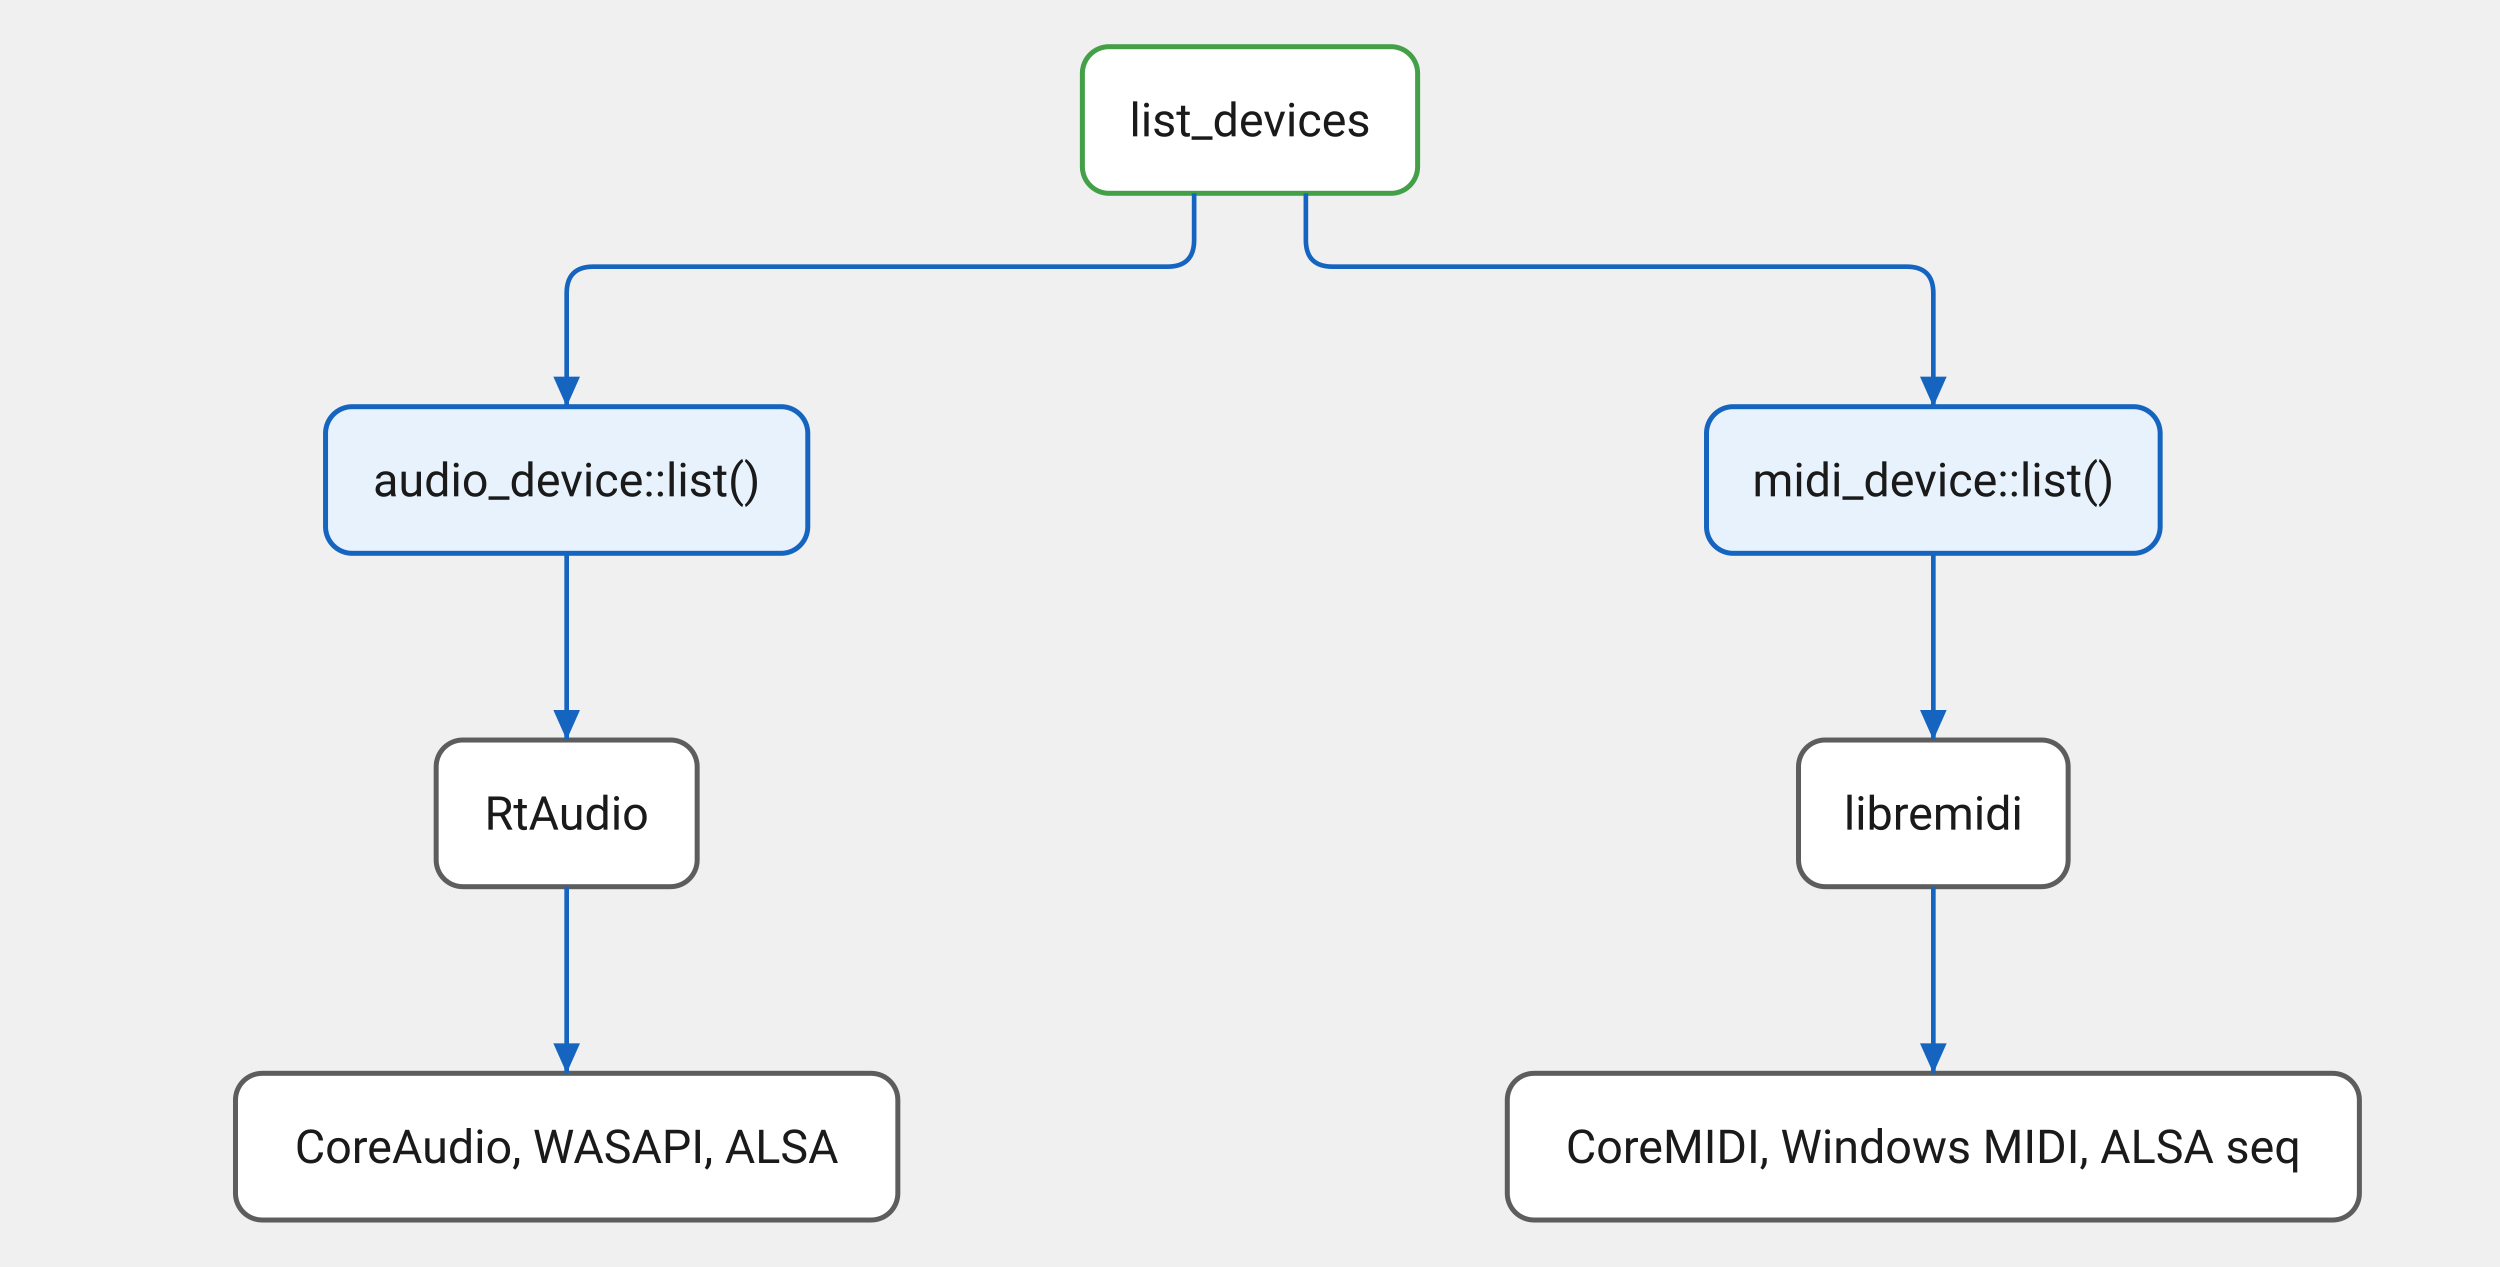
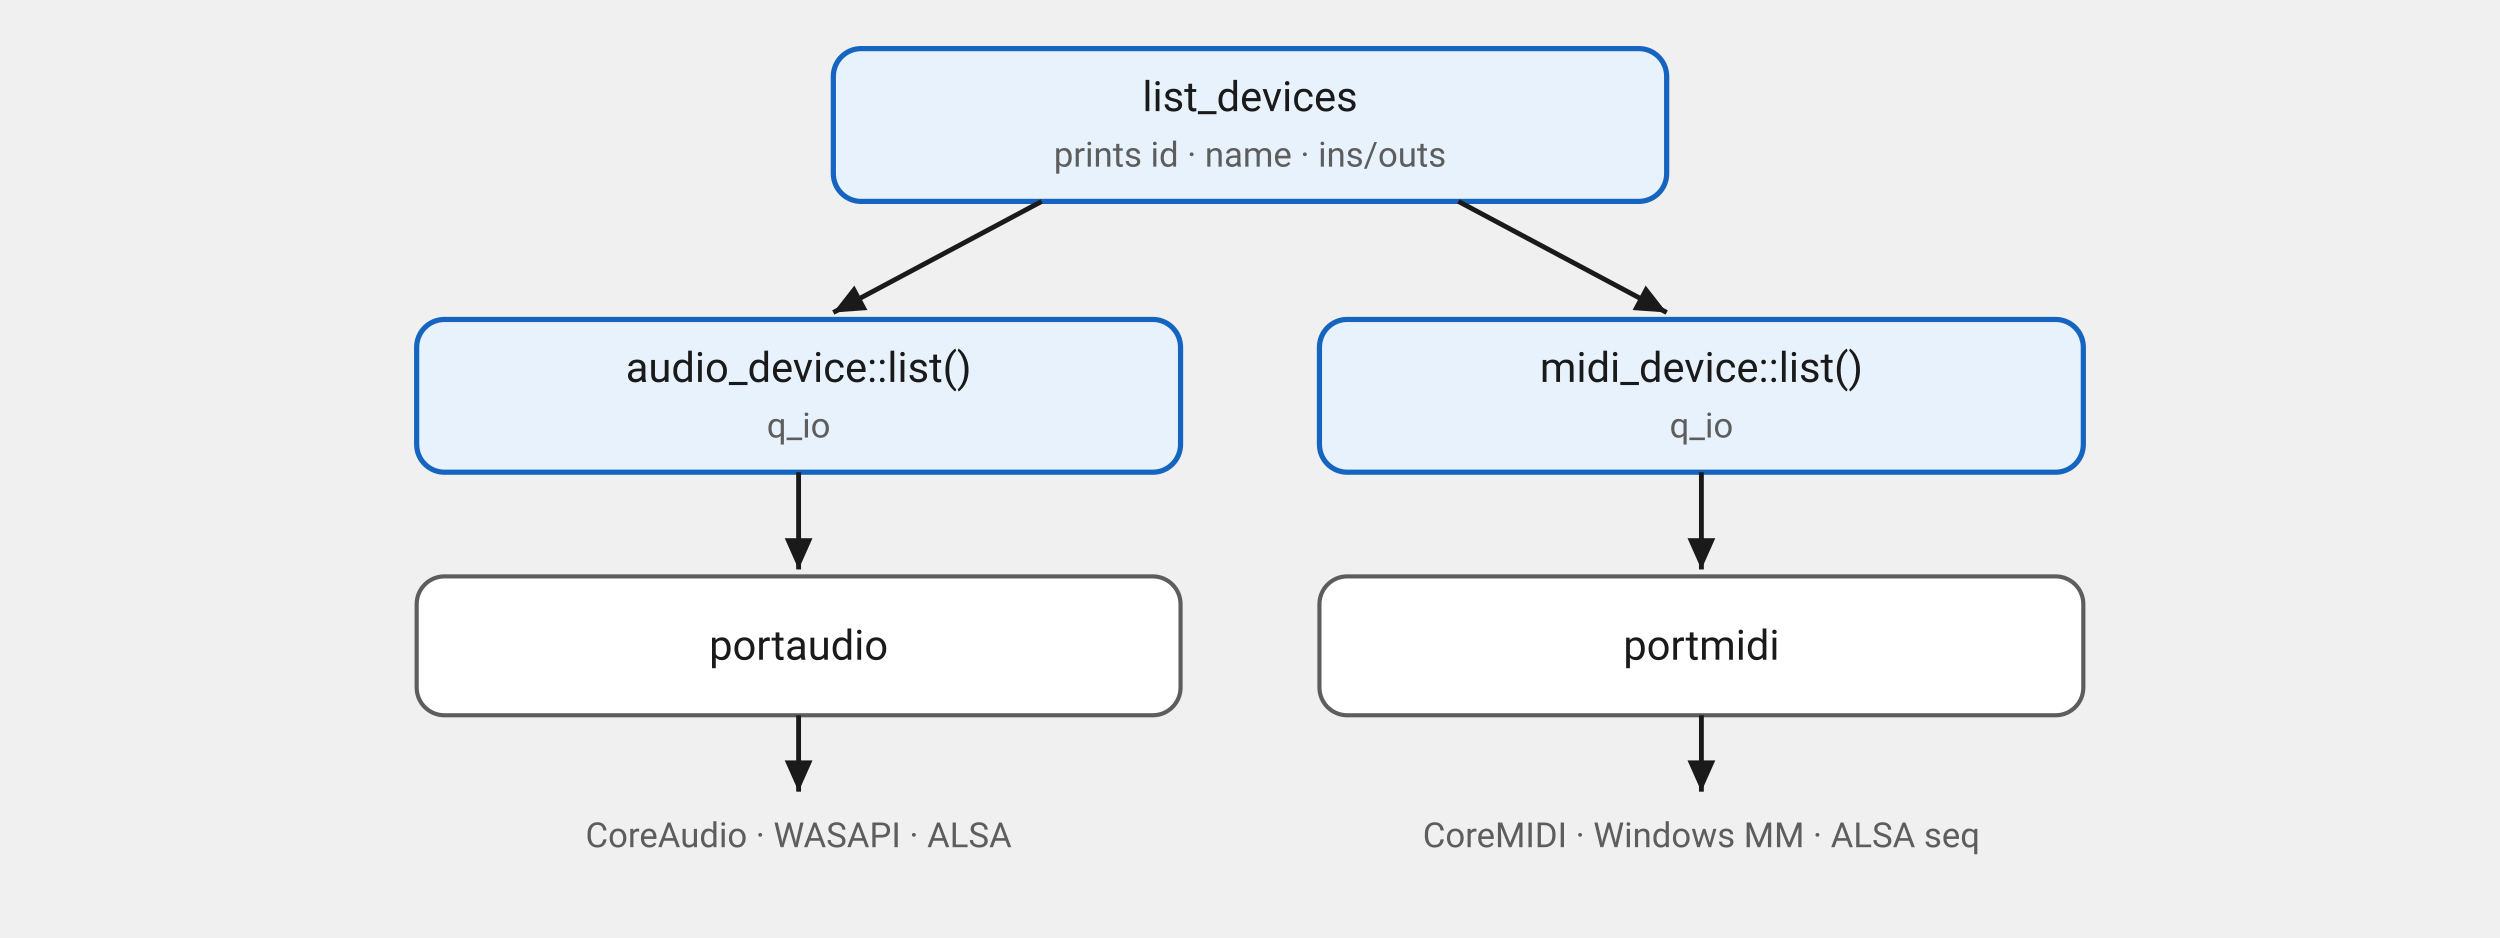
- <svg xmlns="http://www.w3.org/2000/svg" width="750" height="380" viewBox="0 0 750 380" font-family="-apple-system, BlinkMacSystemFont, &quot;Segoe UI&quot;, Roboto, Helvetica, Arial, sans-serif, &quot;Apple Color Emoji&quot;, &quot;Segoe UI Emoji&quot;, &quot;Segoe UI Symbol&quot;" font-size="14">
-   <rect x="324.711" y="14" width="100.578" height="44" rx="8" fill="#ffffff" stroke="#43a047" stroke-width="1.5" />
-   <text x="375" y="40.9" text-anchor="middle" fill="#1a1a1a">list_devices</text>
-   <rect x="97.664" y="122" width="144.672" height="44" rx="8" fill="#e8f2fd" stroke="#1565c0" stroke-width="1.5" />
-   <text x="170" y="148.9" text-anchor="middle" fill="#1a1a1a">audio_device::list()</text>
-   <rect x="130.852" y="222" width="78.297" height="44" rx="8" fill="#ffffff" stroke="#5d5d5d" stroke-width="1.5" />
-   <text x="170" y="248.9" text-anchor="middle" fill="#1a1a1a">RtAudio</text>
-   <rect x="70.648" y="322" width="198.703" height="44" rx="8" fill="#ffffff" stroke="#5d5d5d" stroke-width="1.5" />
-   <text x="170" y="348.9" text-anchor="middle" fill="#1a1a1a">CoreAudio, WASAPI, ALSA</text>
-   <rect x="511.953" y="122" width="136.094" height="44" rx="8" fill="#e8f2fd" stroke="#1565c0" stroke-width="1.5" />
-   <text x="580" y="148.9" text-anchor="middle" fill="#1a1a1a">midi_device::list()</text>
-   <rect x="539.555" y="222" width="80.891" height="44" rx="8" fill="#ffffff" stroke="#5d5d5d" stroke-width="1.5" />
-   <text x="580" y="248.9" text-anchor="middle" fill="#1a1a1a">libremidi</text>
-   <rect x="452.188" y="322" width="255.625" height="44" rx="8" fill="#ffffff" stroke="#5d5d5d" stroke-width="1.5" />
-   <text x="580" y="348.9" text-anchor="middle" fill="#1a1a1a">CoreMIDI, Windows MIDI, ALSA seq</text>
-   <path d="M 358.24 58 L 358.24 72 Q 358.24 80 350.24 80 L 178 80 Q 170 80 170 88 L 170 122" fill="none" stroke="#1565c0" stroke-width="1.4" />
-   <line x1="170" y1="166" x2="170" y2="222" stroke="#1565c0" stroke-width="1.4" />
-   <line x1="170" y1="266" x2="170" y2="322" stroke="#1565c0" stroke-width="1.4" />
-   <path d="M 391.76 58 L 391.76 72 Q 391.76 80 399.76 80 L 572 80 Q 580 80 580 88 L 580 122" fill="none" stroke="#1565c0" stroke-width="1.4" />
-   <line x1="580" y1="166" x2="580" y2="222" stroke="#1565c0" stroke-width="1.4" />
-   <line x1="580" y1="266" x2="580" y2="322" stroke="#1565c0" stroke-width="1.4" />
-   <polygon points="170,122 166,113 174,113" fill="#1565c0" />
-   <polygon points="170,222 166,213 174,213" fill="#1565c0" />
-   <polygon points="170,322 166,313 174,313" fill="#1565c0" />
-   <polygon points="580,122 576,113 584,113" fill="#1565c0" />
-   <polygon points="580,222 576,213 584,213" fill="#1565c0" />
-   <polygon points="580,322 576,313 584,313" fill="#1565c0" />
+ <svg xmlns="http://www.w3.org/2000/svg" width="720" height="270" viewBox="0 0 720 270" font-family="-apple-system, BlinkMacSystemFont, &quot;Segoe UI&quot;, Roboto, Helvetica, Arial, sans-serif, &quot;Apple Color Emoji&quot;, &quot;Segoe UI Emoji&quot;, &quot;Segoe UI Symbol&quot;" font-size="12">
+   <rect x="240" y="14" width="240" height="44" rx="8" fill="#e8f2fd" stroke="#1565c0" stroke-width="1.5" />
+   <text x="360" y="32" text-anchor="middle" fill="#1a1a1a">list_devices</text>
+   <text x="360" y="48" text-anchor="middle" fill="#5d5d5d" font-size="10">prints id · name · ins/outs</text>
+   <rect x="120" y="92" width="220" height="44" rx="8" fill="#e8f2fd" stroke="#1565c0" stroke-width="1.5" />
+   <text x="230" y="110" text-anchor="middle" fill="#1a1a1a">audio_device::list()</text>
+   <text x="230" y="126" text-anchor="middle" fill="#5d5d5d" font-size="10">q_io</text>
+   <rect x="380" y="92" width="220" height="44" rx="8" fill="#e8f2fd" stroke="#1565c0" stroke-width="1.5" />
+   <text x="490" y="110" text-anchor="middle" fill="#1a1a1a">midi_device::list()</text>
+   <text x="490" y="126" text-anchor="middle" fill="#5d5d5d" font-size="10">q_io</text>
+   <rect x="120" y="166" width="220" height="40" rx="8" fill="#ffffff" stroke="#5d5d5d" stroke-width="1.2" />
+   <text x="230" y="190" text-anchor="middle" fill="#1a1a1a">portaudio</text>
+   <rect x="380" y="166" width="220" height="40" rx="8" fill="#ffffff" stroke="#5d5d5d" stroke-width="1.2" />
+   <text x="490" y="190" text-anchor="middle" fill="#1a1a1a">portmidi</text>
+   <text x="230" y="244" text-anchor="middle" fill="#5d5d5d" font-size="10">CoreAudio · WASAPI · ALSA</text>
+   <text x="490" y="244" text-anchor="middle" fill="#5d5d5d" font-size="10">CoreMIDI · Windows MM · ALSA seq</text>
+   <line x1="300" y1="58" x2="240" y2="90" stroke="#1a1a1a" stroke-width="1.4" />
+   <line x1="420" y1="58" x2="480" y2="90" stroke="#1a1a1a" stroke-width="1.4" />
+   <line x1="230" y1="136" x2="230" y2="164" stroke="#1a1a1a" stroke-width="1.4" />
+   <line x1="490" y1="136" x2="490" y2="164" stroke="#1a1a1a" stroke-width="1.4" />
+   <line x1="230" y1="206" x2="230" y2="228" stroke="#1a1a1a" stroke-width="1.4" />
+   <line x1="490" y1="206" x2="490" y2="228" stroke="#1a1a1a" stroke-width="1.4" />
+   <polygon points="240.00,90.00 246.06,82.24 249.82,89.29" fill="#1a1a1a" />
+   <polygon points="480.00,90.00 470.18,89.29 473.94,82.24" fill="#1a1a1a" />
+   <polygon points="230.00,164.00 226.00,155.00 234.00,155.00" fill="#1a1a1a" />
+   <polygon points="490.00,164.00 486.00,155.00 494.00,155.00" fill="#1a1a1a" />
+   <polygon points="230.00,228.00 226.00,219.00 234.00,219.00" fill="#1a1a1a" />
+   <polygon points="490.00,228.00 486.00,219.00 494.00,219.00" fill="#1a1a1a" />
</svg>
